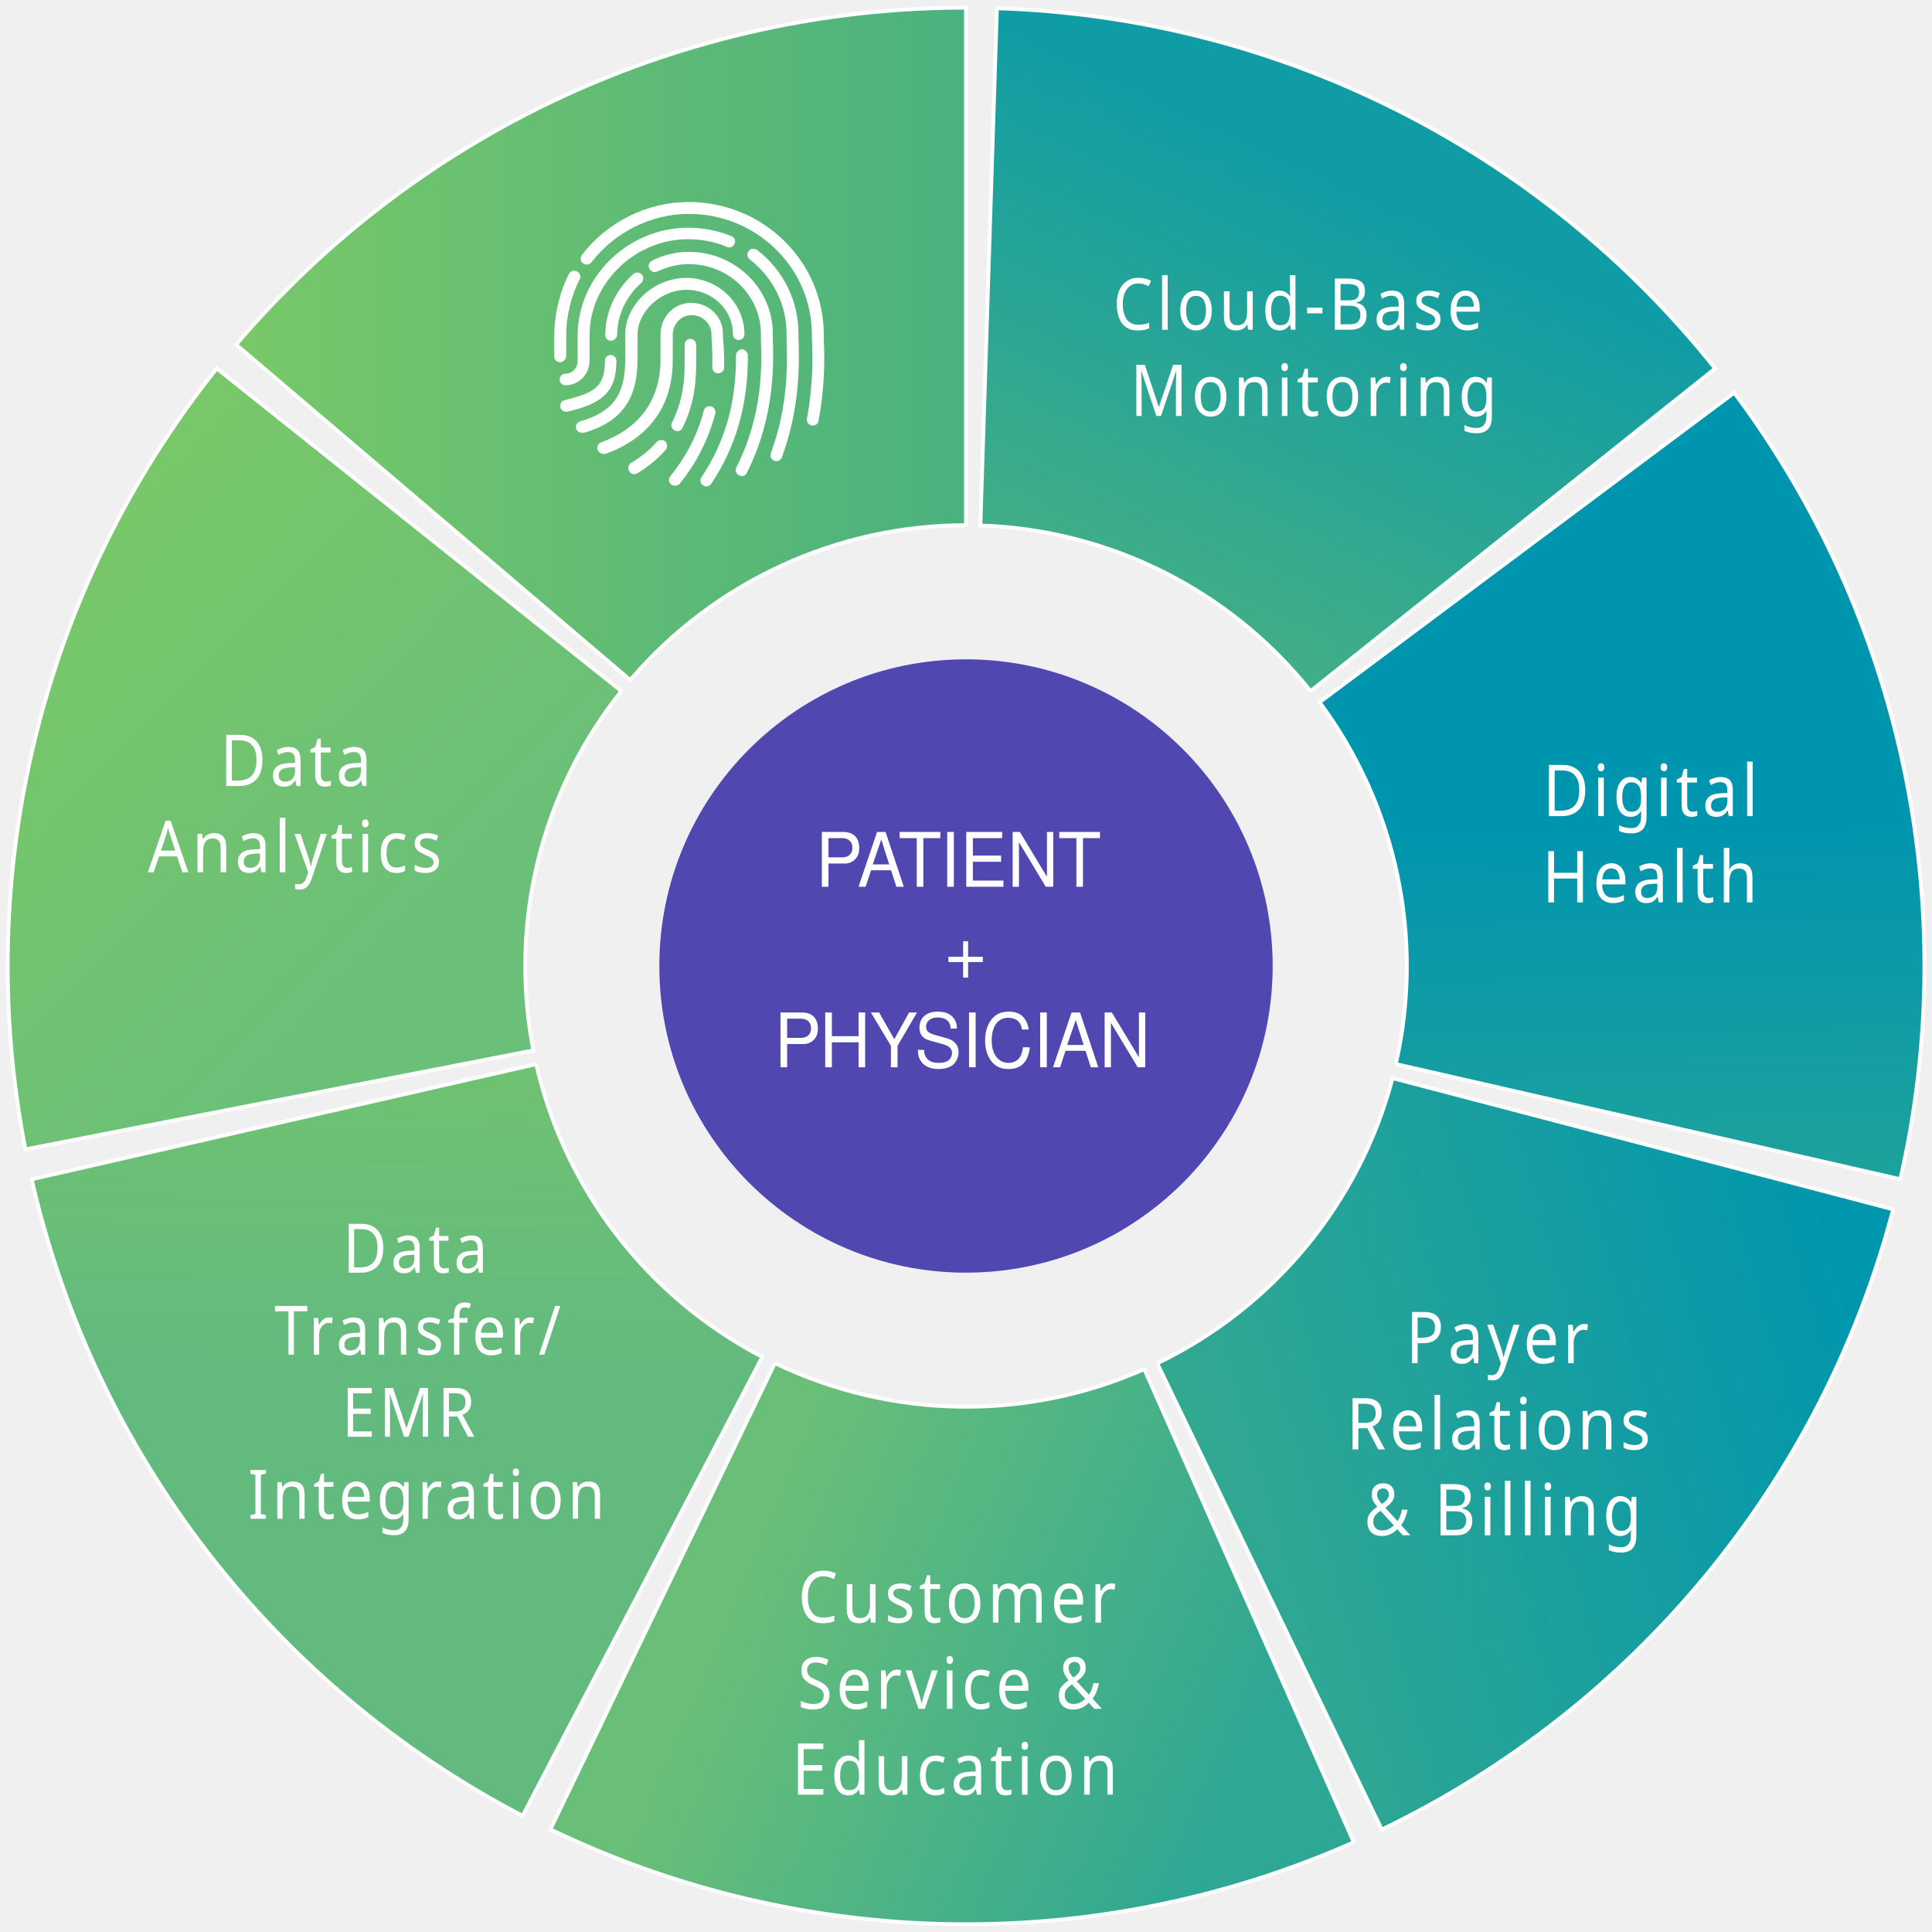
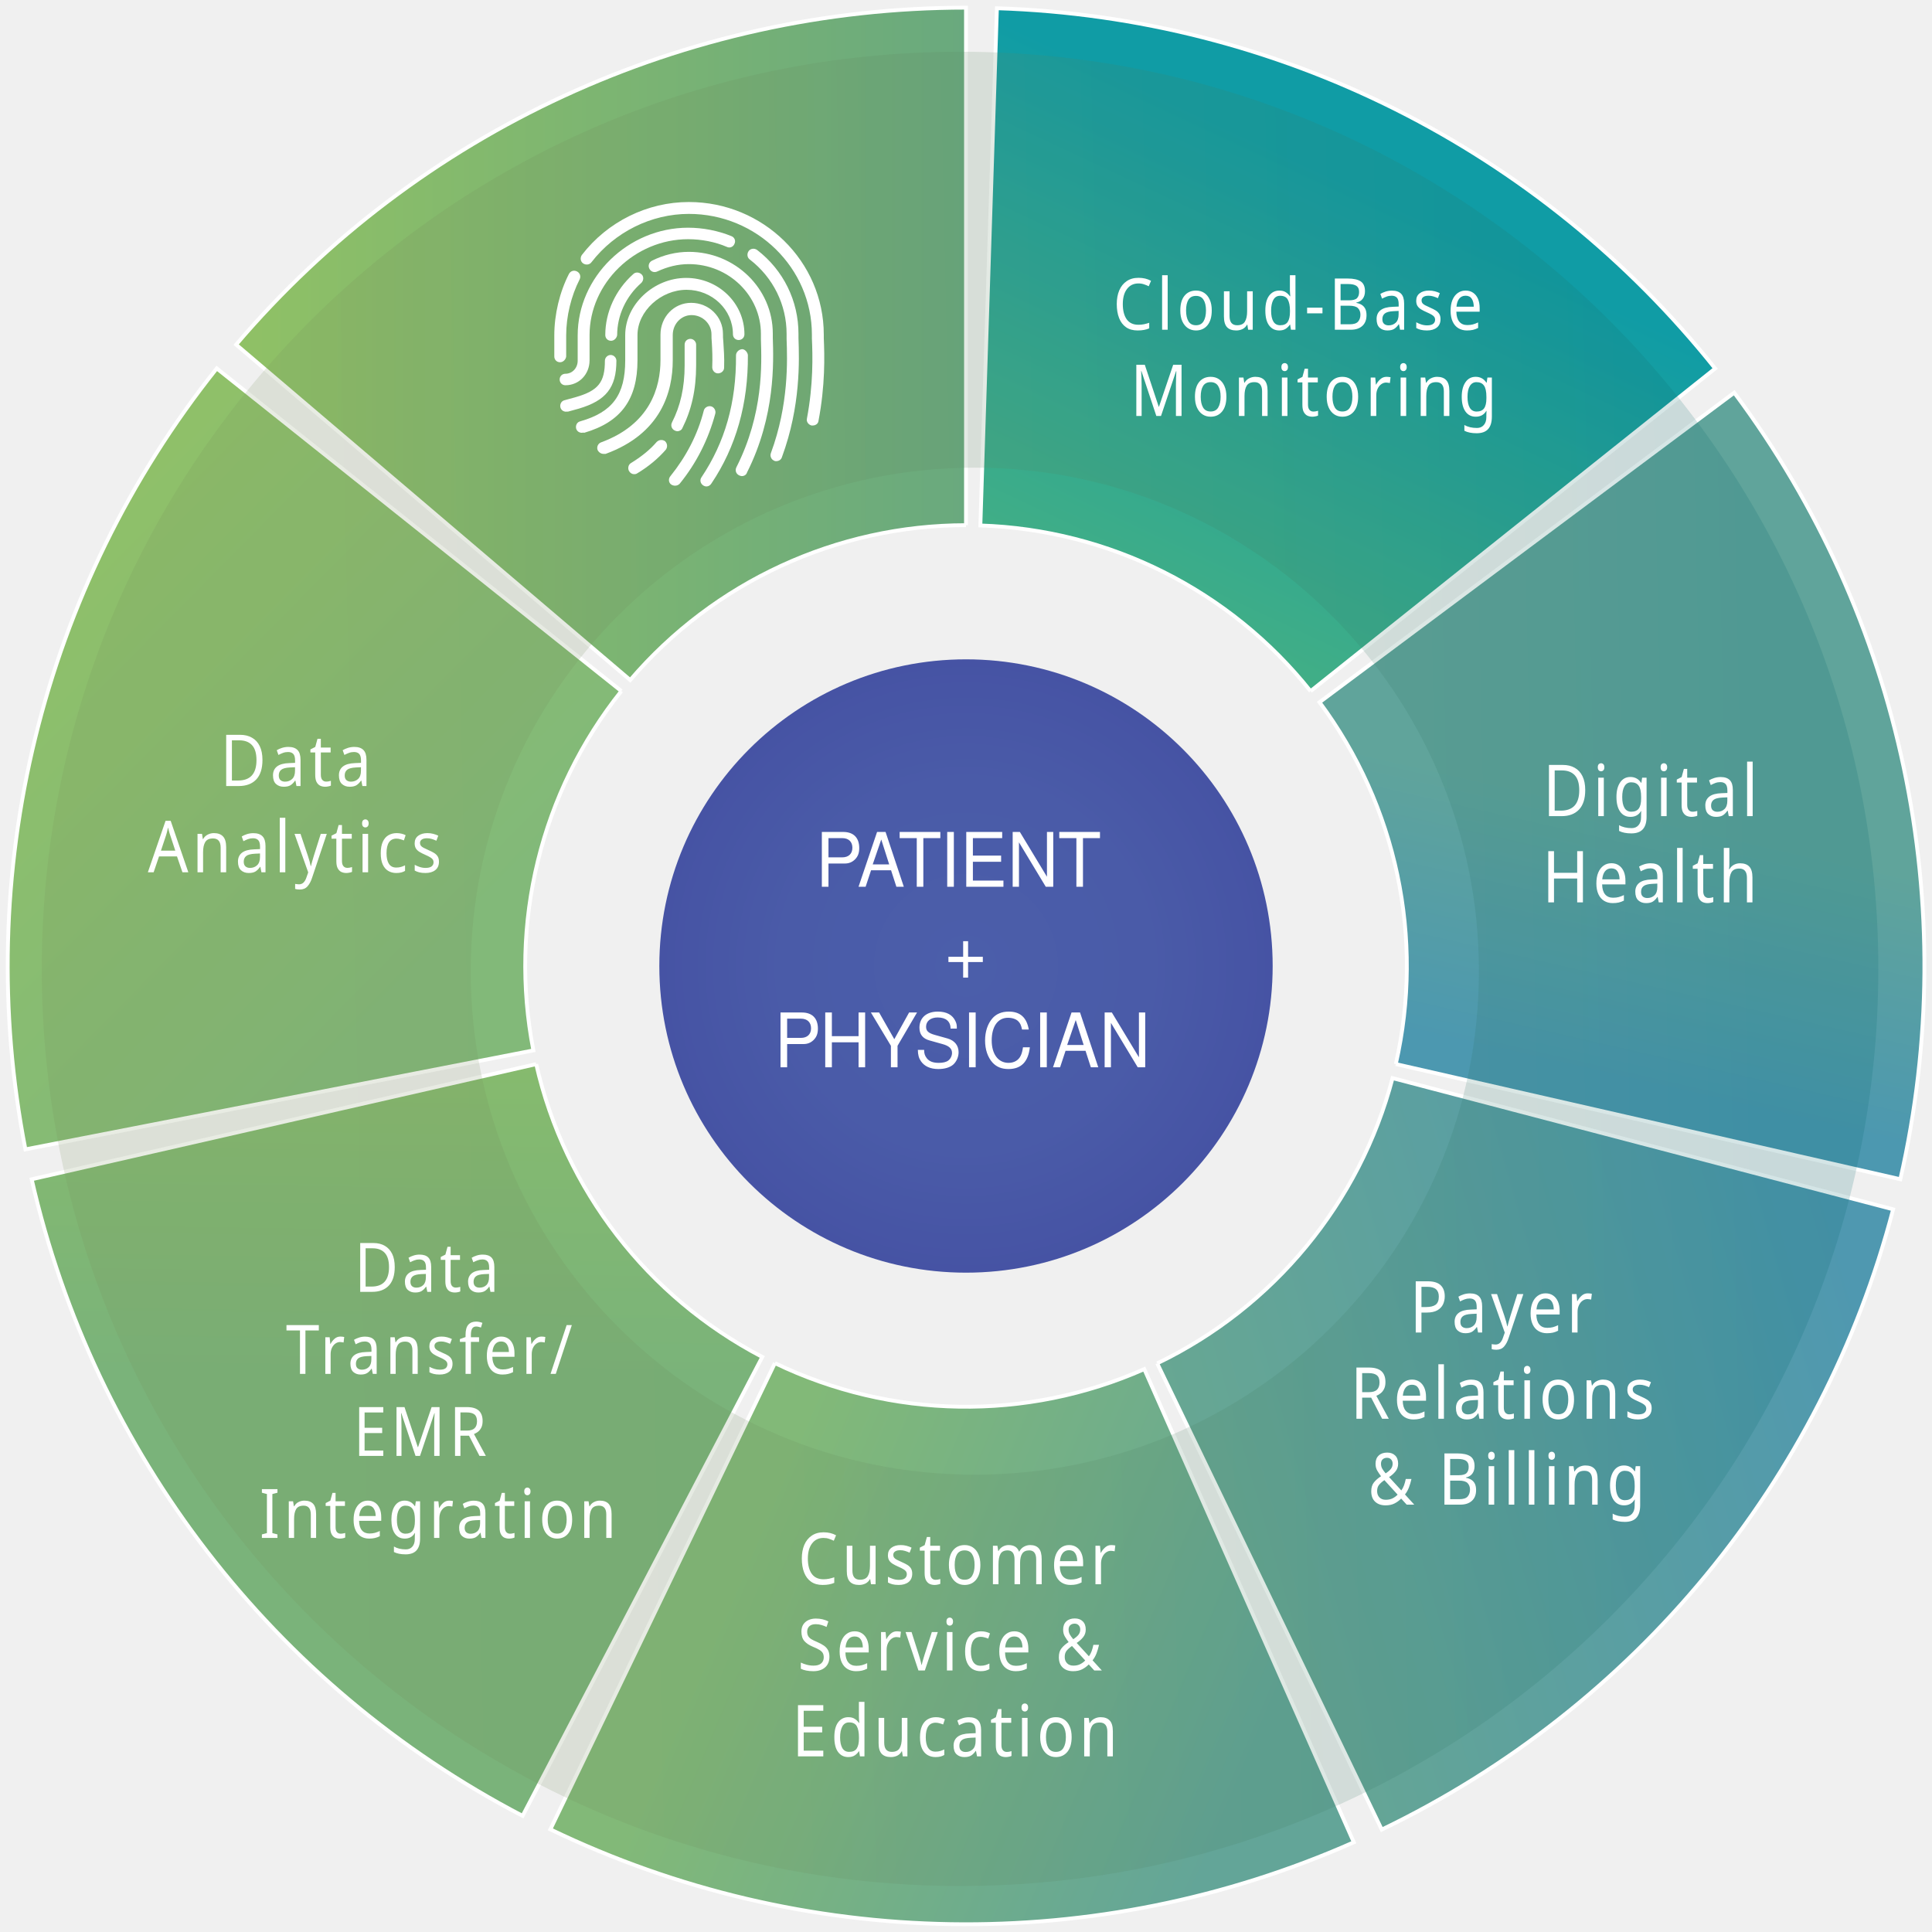
- <svg xmlns="http://www.w3.org/2000/svg" xmlns:xlink="http://www.w3.org/1999/xlink" version="1.1" id="menu" x="0px" y="0px" viewBox="0 0 504 504" style="enable-background:new 0 0 504 504;" xml:space="preserve">
+ <svg xmlns="http://www.w3.org/2000/svg" xmlns:xlink="http://www.w3.org/1999/xlink" version="1.1" x="0px" y="0px" viewBox="0 0 504 504" style="enable-background:new 0 0 504 504;" xml:space="preserve">
  <style type="text/css">
	.st0{fill:url(#SVGID_1_);stroke:#FFFFFF;}
	.st1{fill:url(#SVGID_2_);stroke:#FFFFFF;}
	.st2{fill:url(#SVGID_3_);stroke:#FFFFFF;}
	.st3{fill:url(#SVGID_4_);stroke:#FFFFFF;}
	.st4{fill:url(#SVGID_5_);stroke:#FFFFFF;}
	.st5{fill:url(#SVGID_6_);stroke:#FFFFFF;}
	.st6{fill:url(#SVGID_7_);stroke:#FFFFFF;}
- 	.st7{fill:#5147B0;}
- 	.st8{fill:#FFFFFF;}
- 	.st9{font-family:'Helvetica';}
- 	.st10{font-size:19.613px;}
- 	.st11{font-family:'MicrosoftSansSerif';}
- 	.st12{font-size:18.719px;}
- 	.st13{letter-spacing:1.1;}
- 	.st14{font-size:17.827px;}
- 	a {
-     cursor: pointer; /* SVG &lt;a&gt; elements don't get this by default, so you need to explicitly set it */
-     outline: none;
- 	}
- 
- 	/* You can change these default styles any way you want */
- 
- 	.item .sector {
- 		transition: all .1s linear;
- 		// fill: url(#linear);
- 		//  stroke: #111;
- 	}
- 
- 
- 	.item:hover .sector, .item:focus .sector {
- 		fill:rgb(125, 200, 188);
- 	}
- 
- 	.menu-trigger {    
- 		pointer-events: auto; /* KEEP THIS to make sure it stays clickable even when SVG's pointer events is disabled */
- 	}
- 
- 	.menu-trigger:hover, .menu-trigger:focus {
- 		cursor: pointer;
- 	}
+ 	.st7{fill:url(#SVGID_8_);}
+ 	.st8{opacity:0.17;fill:url(#SVGID_9_);}
+ 	.st9{fill:#FFFFFF;}
+ 	.st10{font-family:'Helvetica';}
+ 	.st11{font-size:19.613px;}
+ 	.st12{font-family:'MicrosoftSansSerif';}
+ 	.st13{font-size:18.719px;}
+ 	.st14{letter-spacing:1.1;}
+ 	.st15{font-size:17.827px;}
</style>
-   <g id="symbolsContainer">
+   <g id="Layer_2">
</g>
-   <g id="itemsContainer">
-     <a id="item-1" class="item" xlink:href=" " transform="matrix(1,0,0,1,0,0)">
-       <linearGradient id="SVGID_1_" gradientUnits="userSpaceOnUse" x1="-52.187" y1="648.238" x2="-52.187" y2="647.238" gradientTransform="matrix(-3.223033e-14 -175.4537 -190.3615 3.496884e-14 123461.242 -9066.595)">
-         <stop offset="0" style="stop-color:#79C868" />
-         <stop offset="1" style="stop-color:#4AB17F" />
+   <g id="menu">
+     <g id="symbolsContainer">
+ 	</g>
+     <g id="itemsContainer">
+       <a id="item-1" xlink:href=" " transform="matrix(1,0,0,1,0,0)">
+         <linearGradient id="SVGID_1_" gradientUnits="userSpaceOnUse" x1="-52.187" y1="648.238" x2="-52.187" y2="647.238" gradientTransform="matrix(-3.223033e-14 -175.4537 -190.3615 3.496884e-14 123461.242 -9066.595)">
+           <stop offset="0" style="stop-color:#90C165" />
+           <stop offset="1" style="stop-color:#69A97E" />
+         </linearGradient>
+         <path class="st0" d="M252,137V2C178.7,2,109.1,34.1,61.6,89.9l102.8,87.5C186.3,151.8,218.3,137,252,137" />
+       </a>
+       <a id="item-2" xlink:href=" " transform="matrix(0.62348,-0.78183,0.78183,0.62348,-101.3303,289.5854)">
+         <linearGradient id="SVGID_2_" gradientUnits="userSpaceOnUse" x1="-249.648" y1="260.485" x2="-248.648" y2="261.485" gradientTransform="matrix(148.8303 -109.3919 -118.6866 -137.175 68344.609 8578.933)">
+           <stop offset="0" style="stop-color:#82B979" />
+           <stop offset="1" style="stop-color:#98C55E" />
+         </linearGradient>
+         <path class="st1" d="M249.7,137.8V2.8C176.4,2.8,106.8,35,59.3,90.8l102.8,87.5C184,152.6,216,137.8,249.7,137.8" />
+       </a>
+       <a id="item-3" xlink:href=" " transform="matrix(-0.22252,-0.97492,0.97492,-0.22252,61.89826,549.3622)">
+         <linearGradient id="SVGID_3_" gradientUnits="userSpaceOnUse" x1="-70.781" y1="-134.907" x2="-69.781" y2="-134.907" gradientTransform="matrix(185.5872 39.042 42.3592 -171.0533 19003.09 -20135.965)">
+           <stop offset="0" style="stop-color:#7AB37A" />
+           <stop offset="1" style="stop-color:#95C45E" />
+         </linearGradient>
+         <path class="st2" d="M247.6,136.5V1.5c-73.3,0-142.9,32.1-190.4,87.9L160,177C181.9,151.3,213.9,136.5,247.6,136.5" />
+       </a>
+       <a id="item-4" xlink:href=" " transform="matrix(-0.90096,-0.43388,0.43388,-0.90096,366.7713,583.7132)">
+         <linearGradient id="SVGID_4_" gradientUnits="userSpaceOnUse" x1="350.018" y1="-241.455" x2="350.318" y2="-240.755" gradientTransform="matrix(82.594 158.0768 171.5081 -76.1259 12591.848 -73588.383)">
+           <stop offset="0" style="stop-color:#63A598" />
+           <stop offset="1" style="stop-color:#82B978" />
+         </linearGradient>
+         <path class="st3" d="M247.3,134.1v-135C174.1-0.9,104.5,31.2,57,87l102.8,87.5C181.6,148.9,213.6,134.1,247.3,134.1" />
+       </a>
+       <a id="item-5" xlink:href=" " transform="matrix(-0.90096,0.43388,-0.43388,-0.90096,583.7132,366.7713)">
+         <linearGradient id="SVGID_5_" gradientUnits="userSpaceOnUse" x1="695.562" y1="22.053" x2="695.862" y2="21.053" gradientTransform="matrix(-82.594 158.0768 171.5081 76.1259 53938.688 -111527.555)">
+           <stop offset="1.281415e-03" style="stop-color:#69A890" />
+           <stop offset="1" style="stop-color:#4F98B0" />
+         </linearGradient>
+         <path class="st4" d="M249.1,132.3v-135c-73.3,0-142.9,32.1-190.4,87.9l102.8,87.5C183.3,147.1,215.4,132.3,249.1,132.3" />
+       </a>
+       <a id="item-6" xlink:href=" " transform="matrix(-0.22252,0.97492,-0.97492,-0.22252,549.3622,61.89826)">
+         <linearGradient id="SVGID_6_" gradientUnits="userSpaceOnUse" x1="173.25" y1="115.73" x2="243" y2="115.73">
+           <stop offset="0" style="stop-color:#60A49B" />
+           <stop offset="1" style="stop-color:#4C98B0" />
+         </linearGradient>
+         <path class="st5" d="M251.5,132.6v-135c-73.3,0-142.9,32.1-190.4,87.9l102.8,87.5C185.8,147.4,217.8,132.6,251.5,132.6" />
+       </a>
+       <a id="item-7" xlink:href=" " transform="matrix(0.62348,0.78183,-0.78183,0.62348,289.5854,-101.3303)">
+         <linearGradient id="SVGID_7_" gradientUnits="userSpaceOnUse" x1="373.352" y1="733.735" x2="372.652" y2="734.035" gradientTransform="matrix(-148.8303 -109.3919 -118.6866 137.175 142849.047 -59785.098)">
+           <stop offset="0" style="stop-color:#109CA5" />
+           <stop offset="1" style="stop-color:#46B083" />
+         </linearGradient>
+         <path class="st6" d="M252.8,134.7v-135C179.5-0.3,110,31.8,62.5,87.6l102.8,87.5C187.1,149.5,219.1,134.7,252.8,134.7" />
+       </a>
+     </g>
+     <g id="trigger">
+       <radialGradient id="SVGID_8_" cx="252.002" cy="252.002" r="80" gradientUnits="userSpaceOnUse">
+         <stop offset="0" style="stop-color:#4B5EAA" />
+         <stop offset="0.6" style="stop-color:#4A5BA8" />
+         <stop offset="1" style="stop-color:#4653A4" />
+       </radialGradient>
+       <circle class="st7" cx="252" cy="252" r="80" />
+     </g>
+     <g id="Layer_3">
+       <linearGradient id="SVGID_9_" gradientUnits="userSpaceOnUse" x1="459.374" y1="248.185" x2="54.003" y2="257.055">
+         <stop offset="0" style="stop-color:#00666B" />
+         <stop offset="9.740102e-02" style="stop-color:#176D68" />
+         <stop offset="0.271" style="stop-color:#397862" />
+         <stop offset="0.448" style="stop-color:#54815E" />
+         <stop offset="0.627" style="stop-color:#68875B" />
+         <stop offset="0.809" style="stop-color:#738B5A" />
+         <stop offset="1" style="stop-color:#778C59" />
      </linearGradient>
-       <path class="st0 sector" d="M252,137V2C178.7,2,109.1,34.1,61.6,89.9l102.8,87.5C186.3,151.8,218.3,137,252,137" />
-     </a>
-     <a id="item-2" class="item" xlink:href=" " transform="matrix(0.62348,-0.78183,0.78183,0.62348,-101.3303,289.5854)">
-       <linearGradient id="SVGID_2_" gradientUnits="userSpaceOnUse" x1="-249.648" y1="260.485" x2="-248.648" y2="261.485" gradientTransform="matrix(148.8303 -109.3919 -118.6866 -137.175 68344.609 8578.933)">
-         <stop offset="0" style="stop-color:#6ABF79" />
-         <stop offset="1" style="stop-color:#82CD5E" />
-       </linearGradient>
-       <path class="st1 sector" d="M249.7,137.8V2.8C176.4,2.8,106.8,35,59.3,90.8l102.8,87.5C184,152.6,216,137.8,249.7,137.8" />
-     </a>
-     <a id="item-3" class="item" xlink:href=" " transform="matrix(-0.22252,-0.97492,0.97492,-0.22252,61.89826,549.3622)">
-       <linearGradient id="SVGID_3_" gradientUnits="userSpaceOnUse" x1="-70.781" y1="-134.907" x2="-69.781" y2="-134.907" gradientTransform="matrix(185.5872 39.042 42.3592 -171.0533 19003.09 -20135.965)">
-         <stop offset="0" style="stop-color:#62BA7F" />
-         <stop offset="1" style="stop-color:#81CC5F" />
-       </linearGradient>
-       <path class="st2 sector " d="M247.6,136.5V1.5c-73.3,0-142.9,32.1-190.4,87.9L160,177C181.9,151.3,213.9,136.5,247.6,136.5" />
-     </a>
-     <a id="item-4" class="item" xlink:href=" " transform="matrix(-0.90096,-0.43388,0.43388,-0.90096,366.7713,583.7132)">
-       <linearGradient id="SVGID_4_" gradientUnits="userSpaceOnUse" x1="350.018" y1="-241.455" x2="350.318" y2="-240.755" gradientTransform="matrix(82.594 158.0768 171.5081 -76.1259 12591.848 -73588.383)">
-         <stop offset="0" style="stop-color:#2EA794" />
-         <stop offset="1" style="stop-color:#6ABF78" />
-       </linearGradient>
-       <path class="st3 sector" d="M247.3,134.1v-135C174.1-0.9,104.5,31.2,57,87l102.8,87.5C181.6,148.9,213.6,134.1,247.3,134.1" />
-     </a>
-     <a id="item-5" class="item" xlink:href=" " transform="matrix(-0.90096,0.43388,-0.43388,-0.90096,583.7132,366.7713)">
-       <linearGradient id="SVGID_5_" gradientUnits="userSpaceOnUse" x1="695.562" y1="22.053" x2="695.862" y2="21.053" gradientTransform="matrix(-82.594 158.0768 171.5081 76.1259 53938.688 -111527.555)">
-         <stop offset="0" style="stop-color:#38AA8E" />
-         <stop offset="1" style="stop-color:#0096AE" />
-       </linearGradient>
-       <path class="st4 sector" d="M249.1,132.3v-135c-73.3,0-142.9,32.1-190.4,87.9l102.8,87.5C183.3,147.1,215.4,132.3,249.1,132.3" />
-     </a>
-     <a id="item-6" class="item" xlink:href=" " transform="matrix(-0.22252,0.97492,-0.97492,-0.22252,549.3622,61.89826)">
-       <linearGradient id="SVGID_6_" gradientUnits="userSpaceOnUse" x1="705.992" y1="454.939" x2="705.492" y2="454.939" gradientTransform="matrix(-185.5872 39.042 42.3592 171.0533 111908.586 -105384.508)">
-         <stop offset="0" style="stop-color:#0095AF" />
-         <stop offset="1" style="stop-color:#1FA29B" />
-       </linearGradient>
-       <path class="st5 sector" d="M251.5,132.6v-135c-73.3,0-142.9,32.1-190.4,87.9l102.8,87.5C185.8,147.4,217.8,132.6,251.5,132.6" />
-     </a>
-     <a id="item-7" class="item" xlink:href=" " transform="matrix(0.62348,0.78183,-0.78183,0.62348,289.5854,-101.3303)">
-       <linearGradient id="SVGID_7_" gradientUnits="userSpaceOnUse" x1="373.352" y1="733.735" x2="372.652" y2="734.035" gradientTransform="matrix(-148.8303 -109.3919 -118.6866 137.175 142849.047 -59785.098)">
-         <stop offset="0" style="stop-color:#109CA5" />
-         <stop offset="1" style="stop-color:#46B083" />
-       </linearGradient>
-       <path class="st6 sector" d="M252.8,134.7v-135C179.5-0.3,110,31.8,62.5,87.6l102.8,87.5C187.1,149.5,219.1,134.7,252.8,134.7" />
-     </a>
+       <path class="st8" d="M250.5,13.5c-132.3,0-239.6,107.1-239.6,239.3S118.1,492,250.5,492S490,384.9,490,252.8    S382.8,13.5,250.5,13.5z M254.3,384.7c-72.6,0-131.5-58.8-131.5-131.3S181.7,122,254.3,122s131.5,58.8,131.5,131.3    S327,384.7,254.3,384.7z" />
+     </g>
+     <text transform="matrix(0.9461 0 0 1 212.7091 231.3281)">
+       <tspan x="0" y="0" class="st9 st10 st11">PATIENT</tspan>
+       <tspan x="35.7" y="23.5" class="st9 st10 st11">+</tspan>
+       <tspan x="-11.4" y="47.1" class="st9 st10 st11">PHYSICIAN</tspan>
+     </text>
+     <g id="fingerprint">
+       <path class="st9" d="M212,111c-0.1,0-0.2,0-0.3,0c-0.8-0.2-1.4-1-1.2-1.8c1.7-9,1.5-16.5,1.3-20.9l0-1c0-17.4-14.4-31.5-32.1-31.5    c-9.8,0-19.3,4.7-25.4,12.6c-0.5,0.7-1.5,0.8-2.2,0.3c-0.7-0.5-0.8-1.5-0.3-2.2c6.7-8.7,17.1-13.8,27.9-13.8    c19.4,0,35.2,15.5,35.2,34.6l0,0.9c0.2,4.6,0.4,12.3-1.4,21.7C213.4,110.5,212.8,111,212,111z" />
+       <path class="st9" d="M146.1,94.5c-0.9,0-1.5-0.7-1.5-1.5v-5.5c0-5.5,1.4-11.3,3.8-16c0.4-0.8,1.3-1.1,2.1-0.7    c0.8,0.4,1.1,1.3,0.7,2.1c-2.2,4.3-3.5,9.6-3.5,14.6v5.5C147.6,93.8,146.9,94.5,146.1,94.5z" />
+       <path class="st9" d="M147.5,100.5c-0.9,0-1.5-0.7-1.5-1.5c0-0.9,0.7-1.5,1.5-1.5c1.8,0,3.2-1.5,3.2-3.4v-6.6    c0-15.3,13.2-28.1,28.8-28.1c3.9,0,7.9,0.8,11.3,2.2c0.8,0.3,1.2,1.2,0.8,2c-0.3,0.8-1.2,1.2-2,0.8c-3-1.3-6.6-2-10.1-2    c-13.9,0-25.7,11.5-25.7,25v6.6C153.8,97.6,151.1,100.5,147.5,100.5z" />
+       <path class="st9" d="M202.5,120.3c-0.2,0-0.4,0-0.5-0.1c-0.8-0.3-1.2-1.2-0.9-2c4.7-12.7,4.3-24.2,4.1-29.8l0-0.4    c0-0.4,0-0.7,0-0.9c0-7.6-3.5-14.7-9.6-19.4c-0.7-0.5-0.8-1.5-0.3-2.2c0.5-0.7,1.5-0.8,2.2-0.3c6.9,5.3,10.8,13.3,10.8,21.9    c0,0.2,0,0.5,0,0.8l0,0.3c0.2,5.8,0.6,17.7-4.3,31C203.8,119.9,203.2,120.3,202.5,120.3z" />
+       <path class="st9" d="M193.5,124.2c-0.2,0-0.5-0.1-0.7-0.2c-0.8-0.4-1.1-1.3-0.7-2.1c7.1-14,6.6-27,6.4-33.3c0-0.8,0-1.2,0-1.5    c0-10-8.4-18.2-18.8-18.2c-2.9,0-5.6,0.7-8.2,1.9c-0.8,0.4-1.7,0.1-2.1-0.7c-0.4-0.8-0.1-1.7,0.7-2.1c3-1.5,6.3-2.3,9.6-2.3    c12.1,0,21.9,9.6,21.9,21.3c0,0.3,0,0.7,0,1.1c0.2,6.3,0.7,20.4-6.7,35.1C194.7,123.9,194.1,124.2,193.5,124.2z" />
+       <path class="st9" d="M159.4,88.9c-0.9,0-1.5-0.7-1.5-1.5c0-6,2.7-11.8,7.3-15.9c0.6-0.6,1.6-0.5,2.2,0.1c0.6,0.6,0.5,1.6-0.1,2.2    c-4,3.5-6.3,8.5-6.3,13.6C160.9,88.2,160.2,88.9,159.4,88.9z" />
+       <path class="st9" d="M147.7,107.4c-0.7,0-1.3-0.4-1.5-1.1c-0.2-0.8,0.2-1.7,1.1-1.9l2.9-0.8c5.9-1.7,7.6-3.9,7.6-9.5    c0-0.8,0.7-1.5,1.5-1.5s1.5,0.7,1.5,1.5c0,7-2.7,10.4-9.8,12.5l-2.9,0.8C148,107.3,147.9,107.4,147.7,107.4z" />
+       <path class="st9" d="M184.3,126.9c-0.3,0-0.6-0.1-0.9-0.3c-0.7-0.5-0.9-1.4-0.4-2.1c6.1-9.1,9.1-19.5,9-31.8    c0-0.8,0.7-1.5,1.5-1.6c0.7-0.1,1.5,0.7,1.6,1.5c0.1,12.7-3.1,24-9.5,33.5C185.3,126.6,184.8,126.9,184.3,126.9z" />
+       <path class="st9" d="M151.8,112.9c-0.7,0-1.3-0.4-1.5-1.1c-0.2-0.8,0.2-1.7,1.1-1.9c8.4-2.4,11.7-6.9,11.7-15.9v-6.6    c0-7.9,7.4-14.9,15.9-14.9c8.4,0,15.2,6.6,15.2,14.7c0,0.9-0.7,1.5-1.5,1.5c-0.9,0-1.5-0.7-1.5-1.5c0-6.4-5.4-11.6-12.1-11.6    c-6.7,0-12.8,5.6-12.8,11.8v6.6c0,10.2-4.3,16.1-13.9,18.9C152.1,112.8,152,112.9,151.8,112.9z" />
+       <path class="st9" d="M176.1,126.7c-0.3,0-0.7-0.1-1-0.3c-0.7-0.5-0.8-1.5-0.2-2.2c4.1-5.1,7.1-10.8,8.7-17.1    c0.2-0.8,1.1-1.3,1.9-1.1c0.8,0.2,1.3,1.1,1.1,1.9c-1.8,6.7-4.9,12.9-9.3,18.3C177,126.5,176.6,126.7,176.1,126.7z" />
+       <path class="st9" d="M157.4,118.4c-0.6,0-1.2-0.4-1.5-1c-0.3-0.8,0.1-1.7,0.9-2c12.8-4.7,15.5-14.3,15.5-21.5v-6.6    c0-4.6,3.5-8.3,8-8.3c4.6,0,8.3,3.6,8.3,8.1c0,0.6,0,1.3,0.1,2.1c0.1,1.7,0.3,4,0.2,6.7c0,0.9-0.8,1.5-1.6,1.5    c-0.9,0-1.5-0.8-1.5-1.6c0.1-2.5,0-4.6-0.1-6.3c-0.1-0.9-0.1-1.7-0.1-2.3c0-2.7-2.3-5-5.2-5c-2.7,0-4.9,2.3-4.9,5.2v6.6    c0,8.2-3,19.1-17.5,24.4C157.8,118.4,157.6,118.4,157.4,118.4z" />
+       <path class="st9" d="M176.7,112.5c-0.2,0-0.5-0.1-0.7-0.2c-0.8-0.4-1.1-1.3-0.7-2.1c2.2-4.3,3.3-9.1,3.3-14.9v-5.4    c0-0.9,0.7-1.5,1.5-1.5s1.5,0.7,1.5,1.5v5.4c0,6.4-1.2,11.6-3.6,16.4C177.8,112.2,177.2,112.5,176.7,112.5z" />
+       <path class="st9" d="M165.4,123.7c-0.5,0-1-0.3-1.3-0.8c-0.4-0.7-0.2-1.7,0.5-2.1c2.6-1.6,4.9-3.4,6.7-5.5    c0.6-0.6,1.5-0.7,2.2-0.2c0.6,0.6,0.7,1.5,0.2,2.2c-2,2.3-4.5,4.4-7.5,6.2C165.9,123.7,165.6,123.7,165.4,123.7z" />
+     </g>
+     <text transform="matrix(0.884 0 0 1 290.3213 86.0186)">
+       <tspan x="0" y="0" class="st9 st12 st13 st14">Cloud-Base</tspan>
+       <tspan x="5.1" y="22.5" class="st9 st12 st13 st14">Monitoring</tspan>
+     </text>
+     <text transform="matrix(0.884 0 0 1 402.4753 212.9077)">
+       <tspan x="0" y="0" class="st9 st12 st13 st14">Digital</tspan>
+       <tspan x="-0.2" y="22.5" class="st9 st12 st13 st14">Health</tspan>
+     </text>
+     <text transform="matrix(0.884 0 0 1 367.7202 347.6107)">
+       <tspan x="0" y="0" class="st9 st12 st13 st14">Payer</tspan>
+       <tspan x="-17.5" y="22.5" class="st9 st12 st13 st14">Relations</tspan>
+       <tspan x="-12.3" y="44.9" class="st9 st12 st13 st14">&amp; Billing</tspan>
+     </text>
+     <text transform="matrix(0.884 0 0 1 208.1596 413.2778)">
+       <tspan x="0" y="0" class="st9 st12 st13 st14">Customer</tspan>
+       <tspan x="-0.1" y="22.5" class="st9 st12 st13 st14">Service &amp;</tspan>
+       <tspan x="-1.8" y="44.9" class="st9 st12 st13 st14">Education</tspan>
+     </text>
+     <text id="Data_Transfer_x2F__EMR_Integration" transform="matrix(0.884 0 0 1 92.4358 337.0026)">
+       <tspan x="0" y="0" class="st9 st12 st15 st14">Data</tspan>
+       <tspan x="-20.2" y="21.4" class="st9 st12 st15 st14">Transfer/</tspan>
+       <tspan x="-0.3" y="42.8" class="st9 st12 st15 st14">EMR</tspan>
+       <tspan x="-28" y="64.2" class="st9 st12 st15 st14">Integration</tspan>
+     </text>
+     <text transform="matrix(0.884 0 0 1 57.4042 205.0515)">
+       <tspan x="0" y="0" class="st9 st12 st13 st14">Data</tspan>
+       <tspan x="-21.3" y="22.5" class="st9 st12 st13 st14">Analytics</tspan>
+     </text>
  </g>
-   <g id="trigger" class="trigger menu-trigger" role="button">
-     <circle class="st7 sector" cx="252" cy="252" r="80" />
-   </g>
-   <text transform="matrix(0.9461 0 0 1 212.7091 231.3281)">
-     <tspan x="0" y="0" class="st8 st9 st10">PATIENT</tspan>
-     <tspan x="35.7" y="23.5" class="st8 st9 st10">+</tspan>
-     <tspan x="-11.4" y="47.1" class="st8 st9 st10">PHYSICIAN</tspan>
-   </text>
-   <g id="fingerprint">
-     <path class="st8" d="M212,111c-0.1,0-0.2,0-0.3,0c-0.8-0.2-1.4-1-1.2-1.8c1.7-9,1.5-16.5,1.3-20.9l0-1c0-17.4-14.4-31.5-32.1-31.5   c-9.8,0-19.3,4.7-25.4,12.6c-0.5,0.7-1.5,0.8-2.2,0.3c-0.7-0.5-0.8-1.5-0.3-2.2c6.7-8.7,17.1-13.8,27.9-13.8   c19.4,0,35.2,15.5,35.2,34.6l0,0.9c0.2,4.6,0.4,12.3-1.4,21.7C213.4,110.5,212.8,111,212,111z" />
-     <path class="st8" d="M146.1,94.5c-0.9,0-1.5-0.7-1.5-1.5v-5.5c0-5.5,1.4-11.3,3.8-16c0.4-0.8,1.3-1.1,2.1-0.7   c0.8,0.4,1.1,1.3,0.7,2.1c-2.2,4.3-3.5,9.6-3.5,14.6v5.5C147.6,93.8,146.9,94.5,146.1,94.5z" />
-     <path class="st8" d="M147.5,100.5c-0.9,0-1.5-0.7-1.5-1.5c0-0.9,0.7-1.5,1.5-1.5c1.8,0,3.2-1.5,3.2-3.4v-6.6   c0-15.3,13.2-28.1,28.8-28.1c3.9,0,7.9,0.8,11.3,2.2c0.8,0.3,1.2,1.2,0.8,2c-0.3,0.8-1.2,1.2-2,0.8c-3-1.3-6.6-2-10.1-2   c-13.9,0-25.7,11.5-25.7,25v6.6C153.8,97.6,151.1,100.5,147.5,100.5z" />
-     <path class="st8" d="M202.5,120.3c-0.2,0-0.4,0-0.5-0.1c-0.8-0.3-1.2-1.2-0.9-2c4.7-12.7,4.3-24.2,4.1-29.8l0-0.4   c0-0.4,0-0.7,0-0.9c0-7.6-3.5-14.7-9.6-19.4c-0.7-0.5-0.8-1.5-0.3-2.2c0.5-0.7,1.5-0.8,2.2-0.3c6.9,5.3,10.8,13.3,10.8,21.9   c0,0.2,0,0.5,0,0.8l0,0.3c0.2,5.8,0.6,17.7-4.3,31C203.8,119.9,203.2,120.3,202.5,120.3z" />
-     <path class="st8" d="M193.5,124.2c-0.2,0-0.5-0.1-0.7-0.2c-0.8-0.4-1.1-1.3-0.7-2.1c7.1-14,6.6-27,6.4-33.3c0-0.8,0-1.2,0-1.5   c0-10-8.4-18.2-18.8-18.2c-2.9,0-5.6,0.7-8.2,1.9c-0.8,0.4-1.7,0.1-2.1-0.7c-0.4-0.8-0.1-1.7,0.7-2.1c3-1.5,6.3-2.3,9.6-2.3   c12.1,0,21.9,9.6,21.9,21.3c0,0.3,0,0.7,0,1.1c0.2,6.3,0.7,20.4-6.7,35.1C194.7,123.9,194.1,124.2,193.5,124.2z" />
-     <path class="st8" d="M159.4,88.9c-0.9,0-1.5-0.7-1.5-1.5c0-6,2.7-11.8,7.3-15.9c0.6-0.6,1.6-0.5,2.2,0.1c0.6,0.6,0.5,1.6-0.1,2.2   c-4,3.5-6.3,8.5-6.3,13.6C160.9,88.2,160.2,88.9,159.4,88.9z" />
-     <path class="st8" d="M147.7,107.4c-0.7,0-1.3-0.4-1.5-1.1c-0.2-0.8,0.2-1.7,1.1-1.9l2.9-0.8c5.9-1.7,7.6-3.9,7.6-9.5   c0-0.8,0.7-1.5,1.5-1.5s1.5,0.7,1.5,1.5c0,7-2.7,10.4-9.8,12.5l-2.9,0.8C148,107.3,147.9,107.4,147.7,107.4z" />
-     <path class="st8" d="M184.3,126.9c-0.3,0-0.6-0.1-0.9-0.3c-0.7-0.5-0.9-1.4-0.4-2.1c6.1-9.1,9.1-19.5,9-31.8c0-0.8,0.7-1.5,1.5-1.6   c0.7-0.1,1.5,0.7,1.6,1.5c0.1,12.7-3.1,24-9.5,33.5C185.3,126.6,184.8,126.9,184.3,126.9z" />
-     <path class="st8" d="M151.8,112.9c-0.7,0-1.3-0.4-1.5-1.1c-0.2-0.8,0.2-1.7,1.1-1.9c8.4-2.4,11.7-6.9,11.7-15.9v-6.6   c0-7.9,7.4-14.9,15.9-14.9c8.4,0,15.2,6.6,15.2,14.7c0,0.9-0.7,1.5-1.5,1.5c-0.9,0-1.5-0.7-1.5-1.5c0-6.4-5.4-11.6-12.1-11.6   c-6.7,0-12.8,5.6-12.8,11.8v6.6c0,10.2-4.3,16.1-13.9,18.9C152.1,112.8,152,112.9,151.8,112.9z" />
-     <path class="st8" d="M176.1,126.7c-0.3,0-0.7-0.1-1-0.3c-0.7-0.5-0.8-1.5-0.2-2.2c4.1-5.1,7.1-10.8,8.7-17.1   c0.2-0.8,1.1-1.3,1.9-1.1c0.8,0.2,1.3,1.1,1.1,1.9c-1.8,6.7-4.9,12.9-9.3,18.3C177,126.5,176.6,126.7,176.1,126.7z" />
-     <path class="st8" d="M157.4,118.4c-0.6,0-1.2-0.4-1.5-1c-0.3-0.8,0.1-1.7,0.9-2c12.8-4.7,15.5-14.3,15.5-21.5v-6.6   c0-4.6,3.5-8.3,8-8.3c4.6,0,8.3,3.6,8.3,8.1c0,0.6,0,1.3,0.1,2.1c0.1,1.7,0.3,4,0.2,6.7c0,0.9-0.8,1.5-1.6,1.5   c-0.9,0-1.5-0.8-1.5-1.6c0.1-2.5,0-4.6-0.1-6.3c-0.1-0.9-0.1-1.7-0.1-2.3c0-2.7-2.3-5-5.2-5c-2.7,0-4.9,2.3-4.9,5.2v6.6   c0,8.2-3,19.1-17.5,24.4C157.8,118.4,157.6,118.4,157.4,118.4z" />
-     <path class="st8" d="M176.7,112.5c-0.2,0-0.5-0.1-0.7-0.2c-0.8-0.4-1.1-1.3-0.7-2.1c2.2-4.3,3.3-9.1,3.3-14.9v-5.4   c0-0.9,0.7-1.5,1.5-1.5s1.5,0.7,1.5,1.5v5.4c0,6.4-1.2,11.6-3.6,16.4C177.8,112.2,177.2,112.5,176.7,112.5z" />
-     <path class="st8" d="M165.4,123.7c-0.5,0-1-0.3-1.3-0.8c-0.4-0.7-0.2-1.7,0.5-2.1c2.6-1.6,4.9-3.4,6.7-5.5c0.6-0.6,1.5-0.7,2.2-0.2   c0.6,0.6,0.7,1.5,0.2,2.2c-2,2.3-4.5,4.4-7.5,6.2C165.9,123.7,165.6,123.7,165.4,123.7z" />
-   </g>
-   <text transform="matrix(0.884 0 0 1 290.3213 86.0186)">
-     <tspan x="0" y="0" class="st8 st11 st12 st13">Cloud-Base</tspan>
-     <tspan x="5.1" y="22.5" class="st8 st11 st12 st13">Monitoring</tspan>
-   </text>
-   <text transform="matrix(0.884 0 0 1 402.4753 212.9077)">
-     <tspan x="0" y="0" class="st8 st11 st12 st13">Digital</tspan>
-     <tspan x="-0.2" y="22.5" class="st8 st11 st12 st13">Health</tspan>
-   </text>
-   <text transform="matrix(0.884 0 0 1 366.7202 355.6107)">
-     <tspan x="0" y="0" class="st8 st11 st12 st13">Payer</tspan>
-     <tspan x="-17.5" y="22.5" class="st8 st11 st12 st13">Relations</tspan>
-     <tspan x="-12.3" y="44.9" class="st8 st11 st12 st13">&amp; Billing</tspan>
-   </text>
-   <text transform="matrix(0.884 0 0 1 208.1596 423.2778)">
-     <tspan x="0" y="0" class="st8 st11 st12 st13">Customer</tspan>
-     <tspan x="-0.1" y="22.5" class="st8 st11 st12 st13">Service &amp;</tspan>
-     <tspan x="-1.8" y="44.9" class="st8 st11 st12 st13">Education</tspan>
-   </text>
-   <text transform="matrix(0.884 0 0 1 89.4358 332.0026)">
-     <tspan x="0" y="0" class="st8 st11 st14 st13">Data</tspan>
-     <tspan x="-20.2" y="21.4" class="st8 st11 st14 st13">Transfer/</tspan>
-     <tspan x="-0.3" y="42.8" class="st8 st11 st14 st13">EMR</tspan>
-     <tspan x="-28" y="64.2" class="st8 st11 st14 st13">Integration</tspan>
-   </text>
-   <text transform="matrix(0.884 0 0 1 57.4042 205.0515)">
-     <tspan x="0" y="0" class="st8 st11 st12 st13">Data</tspan>
-     <tspan x="-21.3" y="22.5" class="st8 st11 st12 st13">Analytics</tspan>
-   </text>
</svg>
